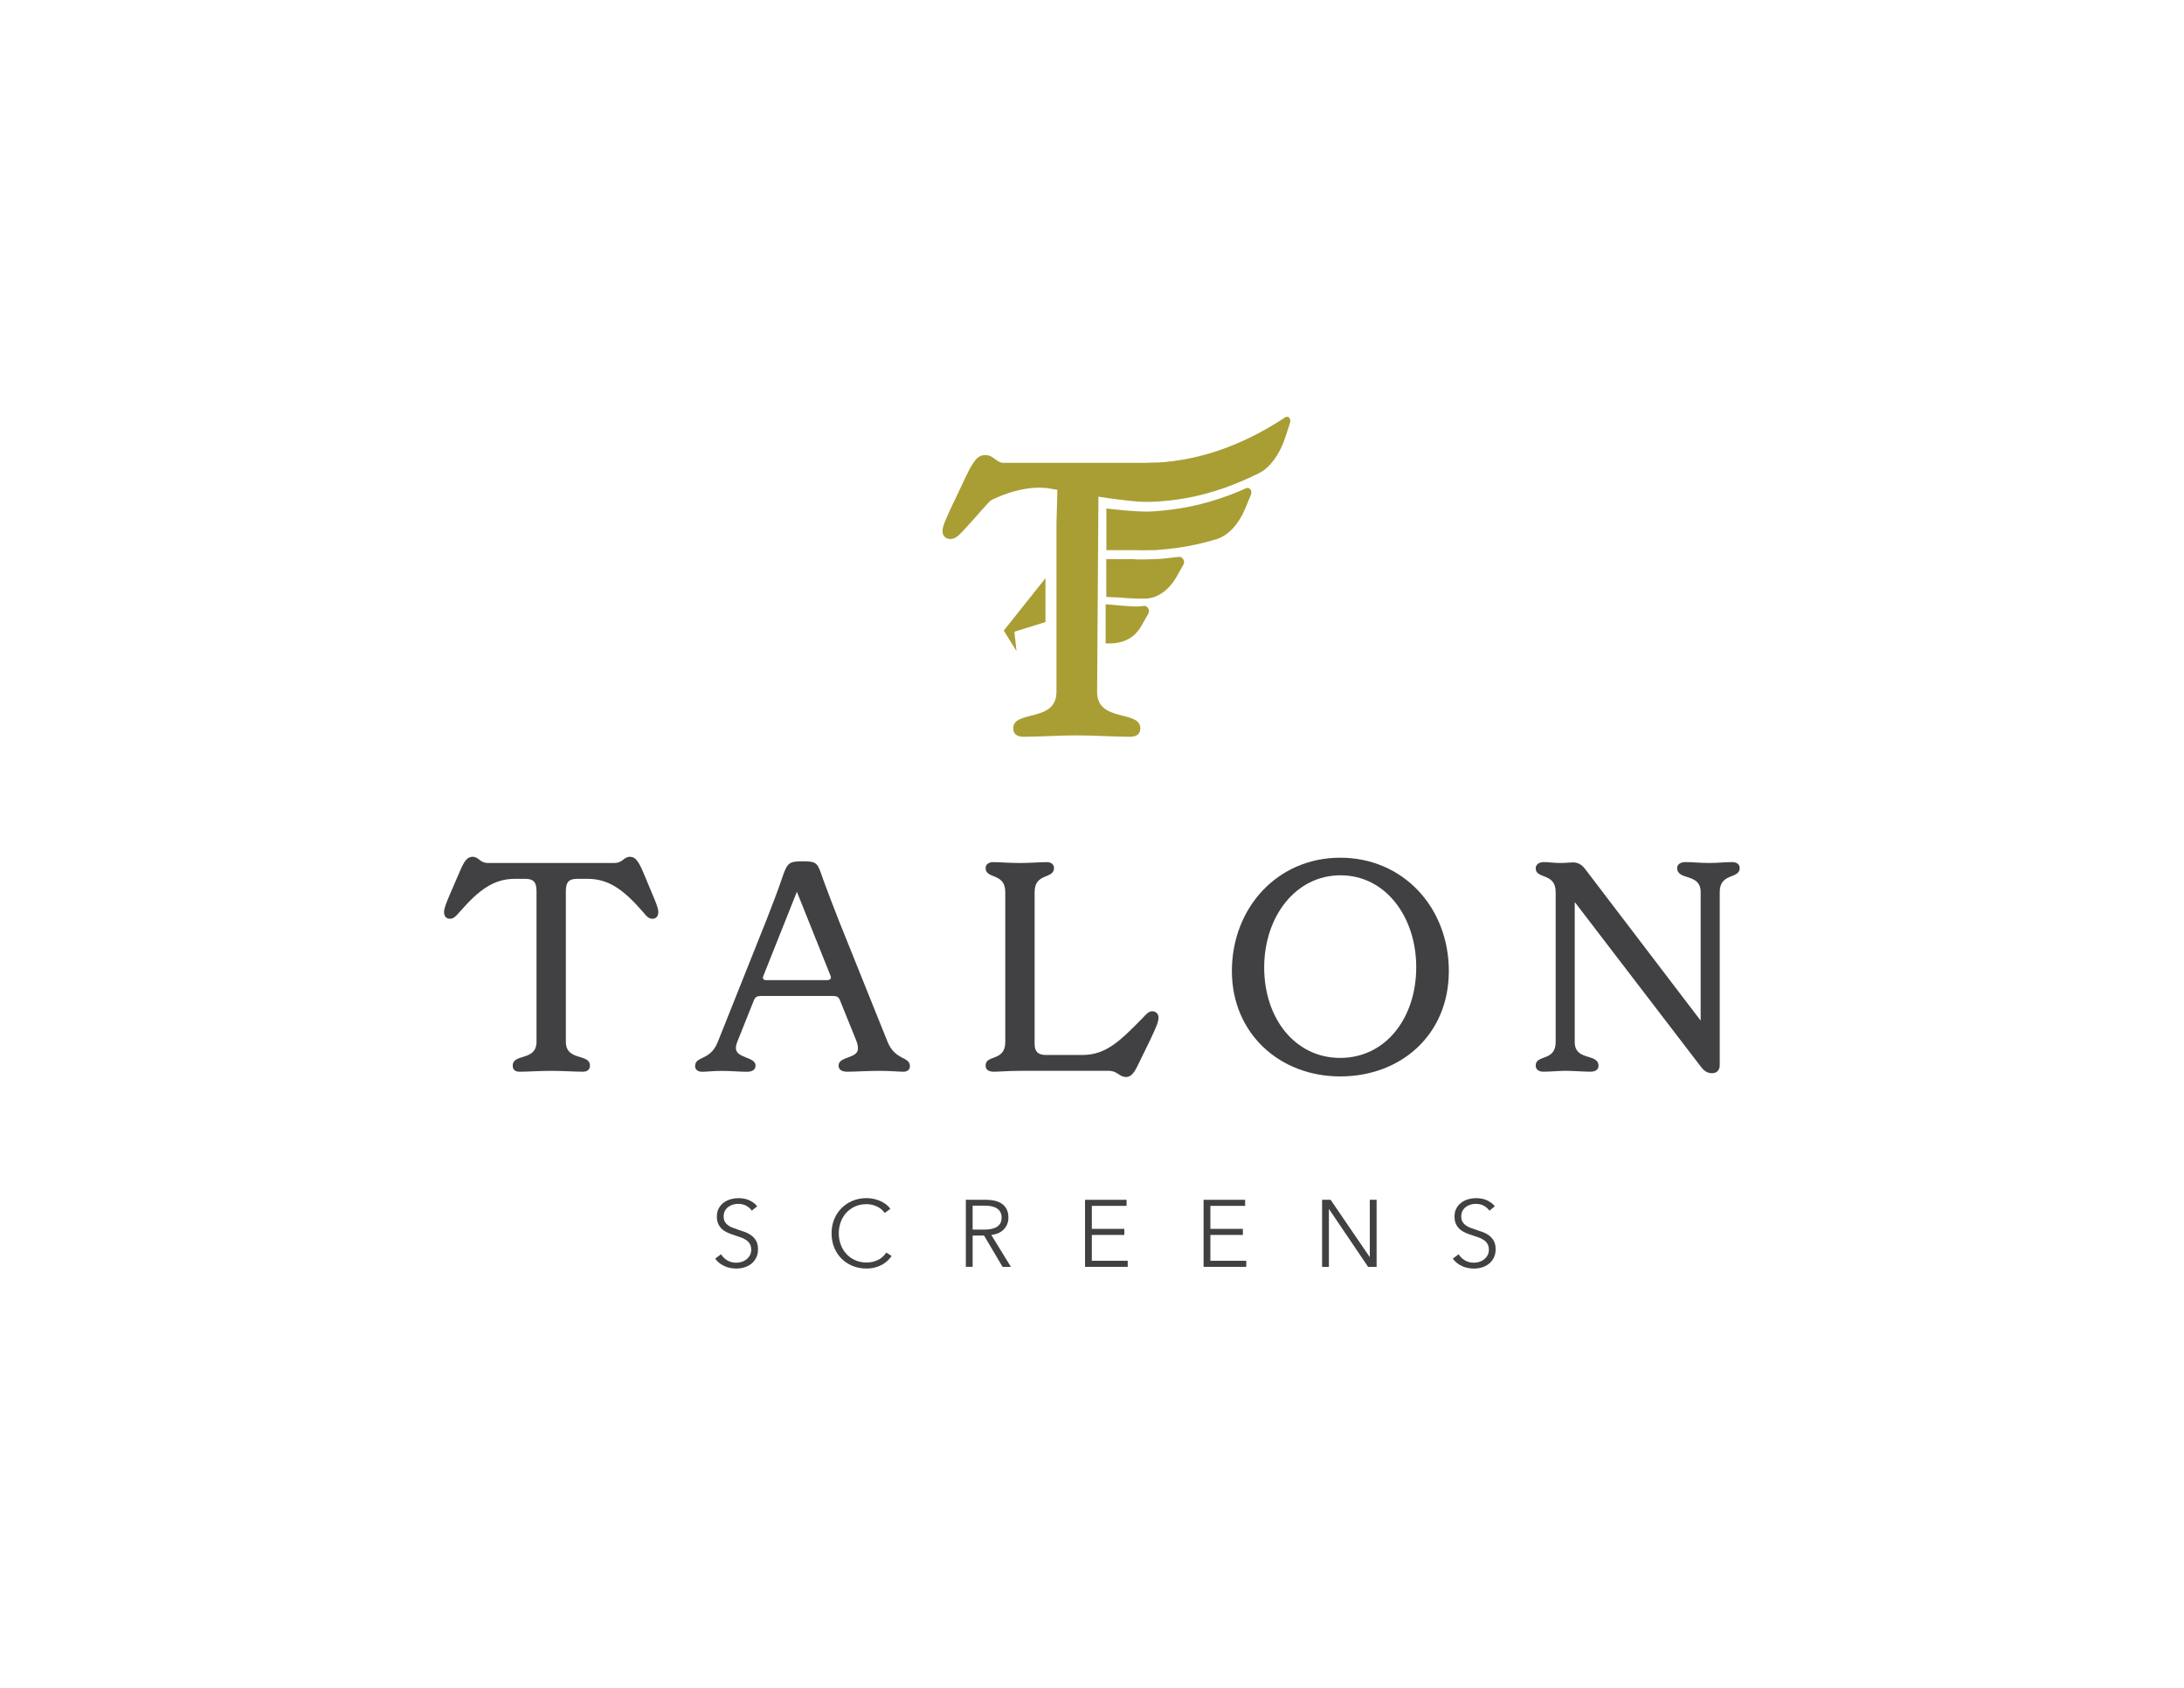
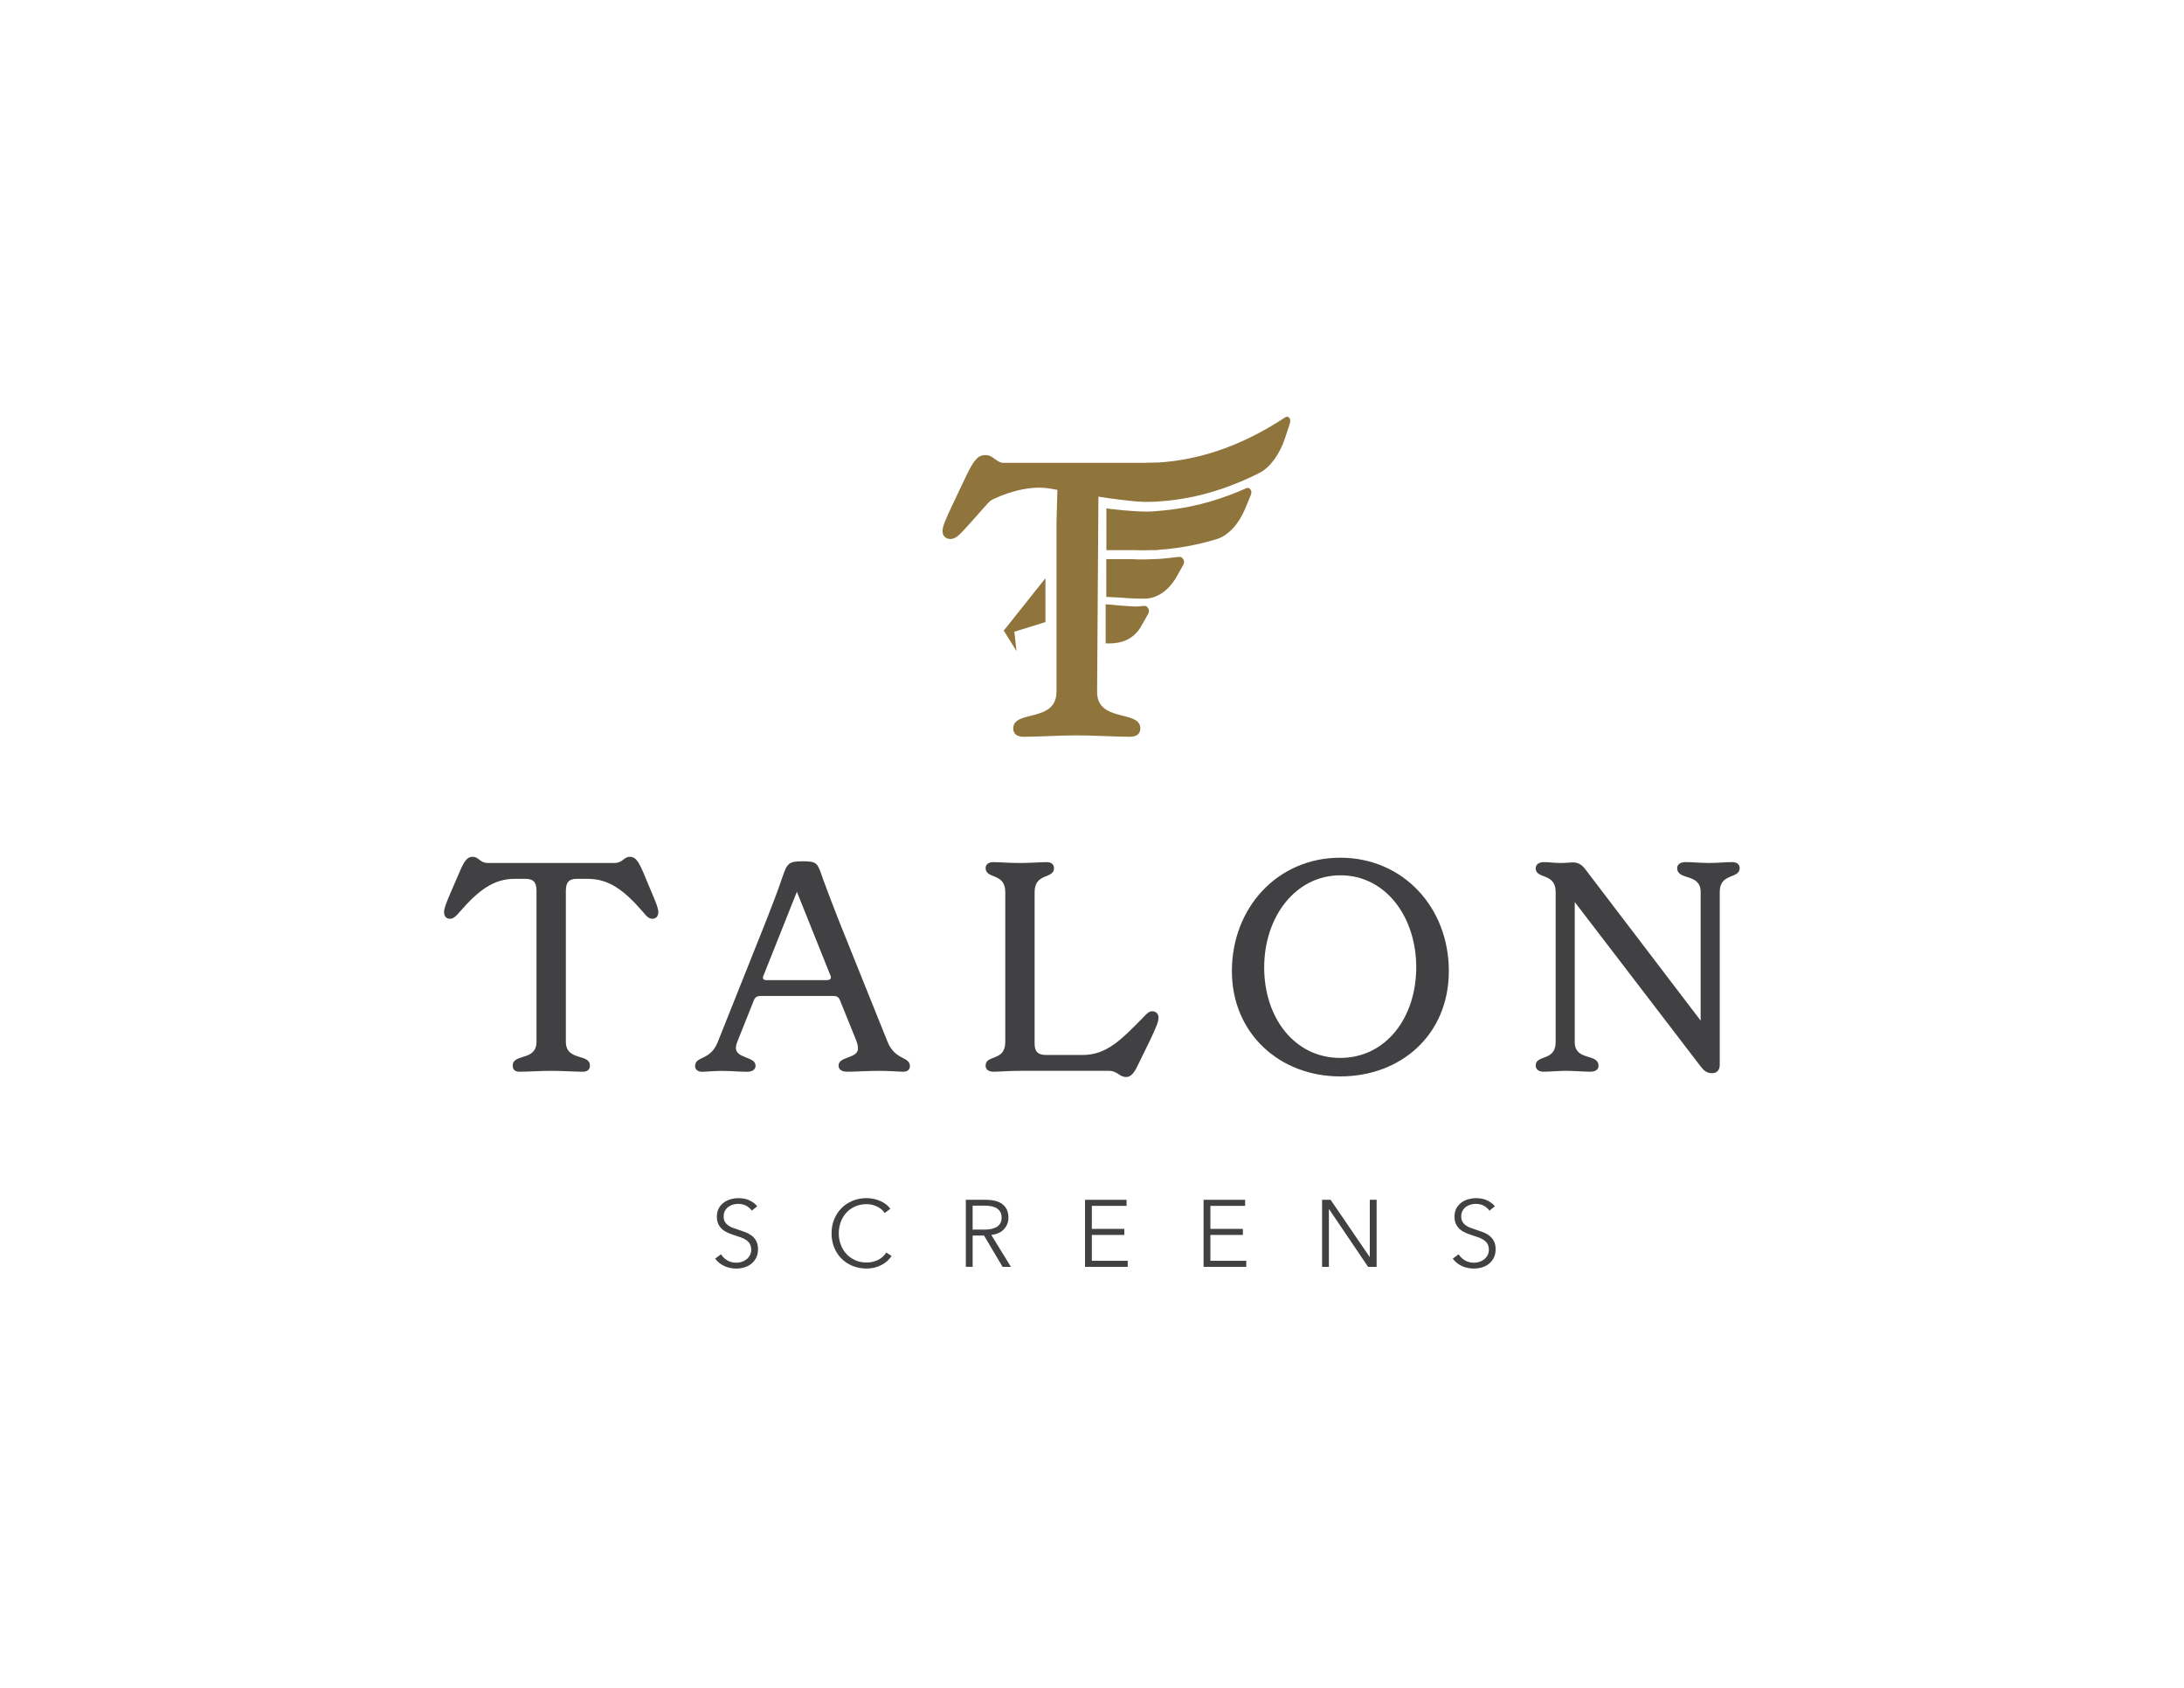
<svg xmlns="http://www.w3.org/2000/svg" id="Layer_1" version="1.1" viewBox="0 0 792 612">
  <defs>
    <style>
      .st0 {
        fill: #414042;
      }

      .st1 {
-         fill: #a99e34;
+         fill: #8f753b;
      }
    </style>
  </defs>
  <g>
    <path class="st0" d="M185.94,386.36c0-4.47,8.62-1.49,8.62-8.62v-54.61c0-3.09-.96-4.47-4.05-4.47h-3.83c-7.56,0-12.99,3.94-20.01,12.03-1.38,1.6-2.24,2.45-3.51,2.45-1.17,0-2.13-.75-2.13-2.45,0-1.28.75-3.19,2.34-6.92l3.41-7.88c1.6-3.83,2.77-5.22,4.58-5.22,2.34,0,2.56,2.24,5.64,2.24h45.77c3.09,0,3.41-2.24,5.64-2.24,1.92,0,2.98,1.38,4.68,5.22l3.3,7.88c1.6,3.73,2.34,5.64,2.34,6.92,0,1.7-.96,2.45-2.13,2.45-1.28,0-2.13-.85-3.41-2.45-7.03-8.09-12.45-12.03-20.12-12.03h-3.83c-3.09,0-4.04,1.38-4.04,4.47v54.61c0,7.13,8.73,4.15,8.73,8.62,0,1.28-.74,2.24-2.55,2.24-3.09,0-7.13-.32-11.5-.32s-8.41.32-11.5.32c-1.81,0-2.45-.96-2.45-2.24Z" />
    <path class="st0" d="M329.96,386.68c0,1.17-.96,1.92-2.34,1.92-1.7,0-4.79-.32-8.83-.32s-8.73.32-11.5.32c-2.02,0-3.19-.75-3.19-2.24,0-3.41,7.03-2.45,7.03-6.17,0-.96-.21-1.92-.74-3.19l-5.64-13.94c-.53-1.49-1.06-1.92-2.77-1.92h-25.97c-1.6,0-2.24.43-2.77,1.92l-5.53,13.84c-.53,1.28-.85,2.24-.85,3.09,0,3.83,7.13,3.09,7.13,6.39,0,1.49-1.17,2.24-3.19,2.24-2.77,0-5.54-.32-8.94-.32s-5.53.32-7.24.32c-1.6,0-2.55-.85-2.55-2.02,0-3.83,5.43-1.81,8.2-8.73l17.67-44.28c2.02-5.22,4.15-10.64,5.53-14.8,2.02-5.85,2.34-6.49,7.66-6.49s5.32.64,7.34,6.49c1.49,4.15,3.62,9.58,5.64,14.8l17.67,43.96c2.77,7.13,8.2,5.32,8.2,9.15ZM301.22,353.9l-12.24-30.55-12.13,30.44c-.53,1.06.11,1.6.96,1.6h22.03c1.28,0,1.7-.64,1.38-1.49Z" />
    <path class="st0" d="M401.92,388.28h-32.15c-3.83,0-7.66.32-9.37.32-2.13,0-2.98-.96-2.98-2.24,0-4.04,7.13-1.38,7.13-8.51v-54.39c0-7.13-7.13-4.58-7.13-8.73,0-1.06.85-2.13,2.77-2.13,2.45,0,5.54.32,9.58.32s7.45-.32,9.79-.32c1.92,0,2.66,1.06,2.66,2.13,0,4.15-7.03,1.6-7.03,8.73v55.03c0,2.87,1.28,4.04,4.15,4.04h13.2c8.73,0,13.94-5.43,21.72-13.3,1.49-1.6,2.34-2.56,3.62-2.56,1.17,0,2.24.85,2.24,2.24,0,1.6-.75,3.3-2.98,8.09l-4.47,9.15c-1.28,2.66-2.45,4.36-4.26,4.36-2.66,0-2.98-2.24-6.49-2.24Z" />
    <path class="st0" d="M446.73,352.09c0-22.89,16.5-41.09,39.28-41.09s39.39,17.99,39.39,41.09-17.35,38.21-39.39,38.21-39.28-15.65-39.28-38.21ZM513.58,350.7c0-18.2-11.07-33.32-27.46-33.32s-27.68,15.12-27.68,33.42,11.07,32.79,27.57,32.79,27.57-14.48,27.57-32.89Z" />
    <path class="st0" d="M630.88,314.72c0,4.15-7.24,1.6-7.24,8.73v62.7c0,2.02-1.17,2.98-2.77,2.98-2.02,0-3.09-1.06-4.15-2.45l-45.66-59.61v50.77c0,7.03,8.62,3.94,8.62,8.62,0,1.17-.85,2.13-2.98,2.13-2.45,0-6.28-.32-8.94-.32-2.34,0-5.64.32-8.09.32-1.81,0-2.77-.96-2.77-2.24,0-4.04,7.24-1.38,7.24-8.51v-54.39c0-7.13-7.24-4.58-7.24-8.62,0-1.17.96-2.24,2.98-2.24,1.7,0,3.51.32,6.07.32,2.24,0,3.3-.21,4.36-.21,1.49,0,2.98.43,4.47,2.34l41.94,55.03v-46.62c0-7.03-8.52-4.04-8.52-8.73,0-1.17,1.07-2.13,2.98-2.13,2.66,0,5.32.32,8.83.32,2.98,0,5.64-.32,8.09-.32,1.92,0,2.77.96,2.77,2.13Z" />
  </g>
  <g>
    <path class="st0" d="M272.62,438.95c-.53-.73-1.2-1.32-2.03-1.77-.82-.45-1.82-.67-2.99-.67-.6,0-1.2.09-1.82.28-.62.18-1.18.46-1.68.84-.5.38-.91.85-1.22,1.43-.31.57-.46,1.25-.46,2.03s.15,1.42.44,1.92c.3.5.69.93,1.18,1.29.49.36,1.05.65,1.68.88.63.23,1.28.46,1.97.69.84.27,1.69.57,2.55.89.86.32,1.63.74,2.31,1.25.68.52,1.24,1.17,1.68,1.96.43.79.65,1.79.65,3s-.23,2.26-.69,3.14c-.46.88-1.06,1.61-1.8,2.18-.74.57-1.58,1-2.53,1.27-.95.28-1.91.41-2.87.41-.73,0-1.46-.08-2.2-.22s-1.43-.37-2.09-.67-1.28-.68-1.85-1.13c-.57-.46-1.08-.98-1.51-1.58l2.13-1.58c.53.87,1.26,1.6,2.21,2.18.95.58,2.07.88,3.35.88.62,0,1.25-.1,1.89-.29s1.22-.49,1.73-.89c.52-.4.94-.89,1.27-1.48.33-.58.5-1.26.5-2.04,0-.85-.17-1.55-.5-2.11-.33-.56-.77-1.03-1.32-1.41-.55-.38-1.18-.69-1.89-.94-.71-.25-1.45-.5-2.23-.76-.8-.25-1.59-.54-2.37-.86-.78-.32-1.48-.74-2.09-1.25-.62-.52-1.12-1.15-1.49-1.91-.38-.76-.57-1.68-.57-2.78,0-1.17.23-2.17.7-3.02.47-.85,1.08-1.55,1.84-2.09.76-.55,1.59-.95,2.51-1.2.91-.25,1.82-.38,2.71-.38,1.65,0,3.06.29,4.22.88,1.17.58,2.05,1.28,2.64,2.08l-1.96,1.58Z" />
    <path class="st0" d="M323.33,455.4c-.41.62-.91,1.2-1.49,1.75-.58.55-1.26,1.04-2.03,1.45-.77.42-1.61.75-2.54.99-.93.24-1.94.37-3.04.37-1.83,0-3.52-.32-5.08-.96-1.56-.64-2.9-1.53-4.02-2.66-1.12-1.13-2-2.48-2.63-4.03-.63-1.56-.94-3.26-.94-5.12s.32-3.56.96-5.11c.64-1.56,1.53-2.9,2.66-4.03,1.13-1.13,2.47-2.02,4.02-2.66,1.54-.64,3.22-.96,5.03-.96.89,0,1.77.09,2.63.28.86.19,1.67.45,2.42.79.76.34,1.44.74,2.06,1.21.62.47,1.13,1.01,1.54,1.6l-2.06,1.51c-.25-.39-.59-.78-1.01-1.17-.42-.39-.92-.73-1.49-1.03-.57-.3-1.2-.54-1.87-.72-.68-.18-1.4-.28-2.18-.28-1.58,0-2.99.29-4.24.86-1.25.57-2.31,1.34-3.18,2.31s-1.53,2.09-1.99,3.37c-.46,1.28-.69,2.62-.69,4.04s.23,2.76.7,4.04c.47,1.28,1.14,2.4,2.01,3.37s1.93,1.74,3.18,2.31c1.25.57,2.65.86,4.21.86,1.4,0,2.72-.29,3.98-.86,1.26-.57,2.31-1.49,3.16-2.75l1.92,1.24Z" />
    <path class="st0" d="M352.72,459.34h-2.47v-24.31h7.14c1.19,0,2.29.11,3.31.34,1.02.23,1.9.6,2.64,1.12.74.52,1.32,1.19,1.73,2.01.41.82.62,1.83.62,3.02,0,.89-.16,1.71-.48,2.44s-.76,1.37-1.3,1.91-1.2.97-1.96,1.29c-.76.32-1.58.53-2.47.62l7.11,11.57h-3.02l-6.73-11.36h-4.12v11.36ZM352.72,445.85h4.29c1.99,0,3.52-.36,4.6-1.08,1.08-.72,1.61-1.8,1.61-3.24,0-.8-.15-1.48-.45-2.03-.3-.55-.71-1-1.24-1.34-.53-.34-1.17-.59-1.92-.76-.75-.16-1.59-.24-2.51-.24h-4.39v8.69Z" />
    <path class="st0" d="M395.94,457.15h13.01v2.2h-15.48v-24.31h15.07v2.2h-12.6v8.34h11.78v2.2h-11.78v9.37Z" />
    <path class="st0" d="M438.93,457.15h13.01v2.2h-15.48v-24.31h15.07v2.2h-12.6v8.34h11.78v2.2h-11.78v9.37Z" />
    <path class="st0" d="M496.67,455.74h.07v-20.7h2.47v24.31h-3.09l-14.14-20.91h-.07v20.91h-2.47v-24.31h3.09l14.14,20.7Z" />
    <path class="st0" d="M540.1,438.95c-.53-.73-1.2-1.32-2.03-1.77-.82-.45-1.82-.67-2.99-.67-.6,0-1.2.09-1.82.28-.62.18-1.18.46-1.68.84-.5.38-.91.85-1.22,1.43-.31.57-.46,1.25-.46,2.03s.15,1.42.45,1.92c.3.5.69.93,1.18,1.29.49.36,1.05.65,1.68.88.63.23,1.28.46,1.97.69.84.27,1.69.57,2.55.89.86.32,1.63.74,2.31,1.25.69.52,1.24,1.17,1.68,1.96.43.79.65,1.79.65,3s-.23,2.26-.69,3.14c-.46.88-1.06,1.61-1.8,2.18-.74.57-1.58,1-2.53,1.27-.95.28-1.91.41-2.87.41-.73,0-1.47-.08-2.2-.22s-1.43-.37-2.09-.67c-.66-.3-1.28-.68-1.85-1.13-.57-.46-1.08-.98-1.51-1.58l2.13-1.58c.53.87,1.27,1.6,2.22,2.18.95.58,2.07.88,3.35.88.62,0,1.25-.1,1.89-.29.64-.19,1.22-.49,1.73-.89.51-.4.94-.89,1.27-1.48.33-.58.5-1.26.5-2.04,0-.85-.17-1.55-.5-2.11-.33-.56-.77-1.03-1.32-1.41-.55-.38-1.18-.69-1.89-.94-.71-.25-1.45-.5-2.23-.76-.8-.25-1.59-.54-2.37-.86-.78-.32-1.48-.74-2.09-1.25-.62-.52-1.12-1.15-1.49-1.91-.38-.76-.57-1.68-.57-2.78,0-1.17.23-2.17.7-3.02.47-.85,1.08-1.55,1.84-2.09.75-.55,1.59-.95,2.51-1.2.92-.25,1.82-.38,2.71-.38,1.65,0,3.06.29,4.22.88s2.05,1.28,2.64,2.08l-1.96,1.58Z" />
  </g>
  <path class="st1" d="M447.62,175.55c-1.26.5-2.53.99-3.8,1.43-1.08.38-2.16.72-3.24,1.06-1.23.38-2.45.73-3.68,1.06-1.11.29-2.22.56-3.33.81-1.22.27-2.43.51-3.65.73-1.11.2-2.23.39-3.35.54-1.23.17-2.46.3-3.69.42-1.1.1-2.2.21-3.3.27-1.27.07-2.54.09-3.8.1-.4,0-.8,0-1.2,0,.73-6.05,1.08-11.07,1.24-14.11,16.99-.16,33.81-5.68,50.2-16.51.26-.17.51-.25.74-.25.5,0,.89.39,1.06.91.14.43.11.98-.1,1.62-.58,1.79-1.16,3.57-1.76,5.35-1.97,5.89-5.44,10.57-9.3,12.53-1.99,1.02-3.98,1.92-5.98,2.79-1.02.44-2.05.85-3.08,1.26Z" />
  <path class="st1" d="M358.25,181.97s11.91-6.73,22.61-4.8c24.1,4.36,31.97,4.75,33.74,4.8l4.84-14.15h-61.19s0,14.15,0,14.15Z" />
  <path class="st1" d="M401.22,184.36s11.53,1.48,16.92,1.07,9.25-.94,13.2-1.73c.57-.11,1.13-.25,1.7-.37,1.51-.33,3.01-.7,4.52-1.12.63-.17,1.26-.35,1.89-.54,1.56-.47,3.12-.98,4.68-1.54.49-.17.98-.33,1.47-.51,2.03-.76,4.05-1.58,6.07-2.49.06-.03.13-.05.19-.08.21-.09.41-.14.6-.14.64,0,1.11.51,1.28,1.13.11.43.05.95-.19,1.55-.68,1.68-1.37,3.36-2.08,5.03-2.32,5.54-6.15,9.6-10.25,10.86-4.89,1.5-9.8,2.56-14.73,3.23-2.05.28-4.11.5-6.17.64-.22.01-.43.04-.65.06-.06,0-.13,0-.19,0v.07h-1.99c-1.55.05-3.1.06-4.66.03-.32,0-.64-.02-.97-.03h-10.64v-15.13Z" />
  <path class="st1" d="M401.18,216.45v-13.71h9.26s0,0,0,0c.03,0,.07,0,.1,0h.81v.05c.18.01.36.03.53.03.39.01.79.02,1.18.03,1.63.03,3.26-.03,4.88-.1.88-.03,1.75-.04,2.63-.1,1.7-.12,3.39-.32,5.08-.53.61-.08,1.22-.1,1.82-.19.08-.01.16-.02.24-.02.95,0,1.54.89,1.66,1.57.08.43-.03.91-.31,1.42-.82,1.47-1.65,2.93-2.48,4.38-2.78,4.84-7.02,7.75-11.35,7.77-2.96.03-5.91-.09-8.86-.36l-5.2-.26Z" />
  <path class="st1" d="M383.12,250.88v-46.64s0-14.5,0-14.5l.55-20h14.73s-.55,81.14-.55,81.14c0,11.19,15.67,6.44,15.67,13.22,0,1.7-.94,3.05-3.78,3.05-5.48,0-12.84-.51-19.26-.51-6.42,0-13.78.51-19.26.51-2.83,0-3.78-1.36-3.78-3.05,0-6.78,15.67-2.03,15.67-13.22Z" />
  <path class="st1" d="M345.47,182.9l5.01-10.55c2.67-5.5,4.17-7.34,6.84-7.34,3.34,0,3.67,3.06,7.84,3.06h11.5s-5.52,7.45-5.52,7.45c-9.83,1.34-12.12,6.53-21.5,16.55-2,2.14-3.17,3.36-5.01,3.36-1.5,0-2.84-.92-2.84-2.9,0-1.68,1.17-4.28,3.67-9.63Z" />
  <polygon class="st1" points="379.12 225.55 379.12 209.66 364 228.65 368.62 236.08 367.85 229.06 379.12 225.55" />
  <path class="st1" d="M400.95,219.1s10.27,1,11.97.79c.61-.08,1.22-.1,1.82-.19.08-.01.16-.02.24-.02.95,0,1.54.89,1.66,1.57.08.43-.03.91-.31,1.42-.82,1.47-1.65,2.93-2.48,4.38-2.78,4.84-7.18,6.23-11.51,6.26-.46,0-.93-.02-1.39-.02v-14.2Z" />
</svg>
